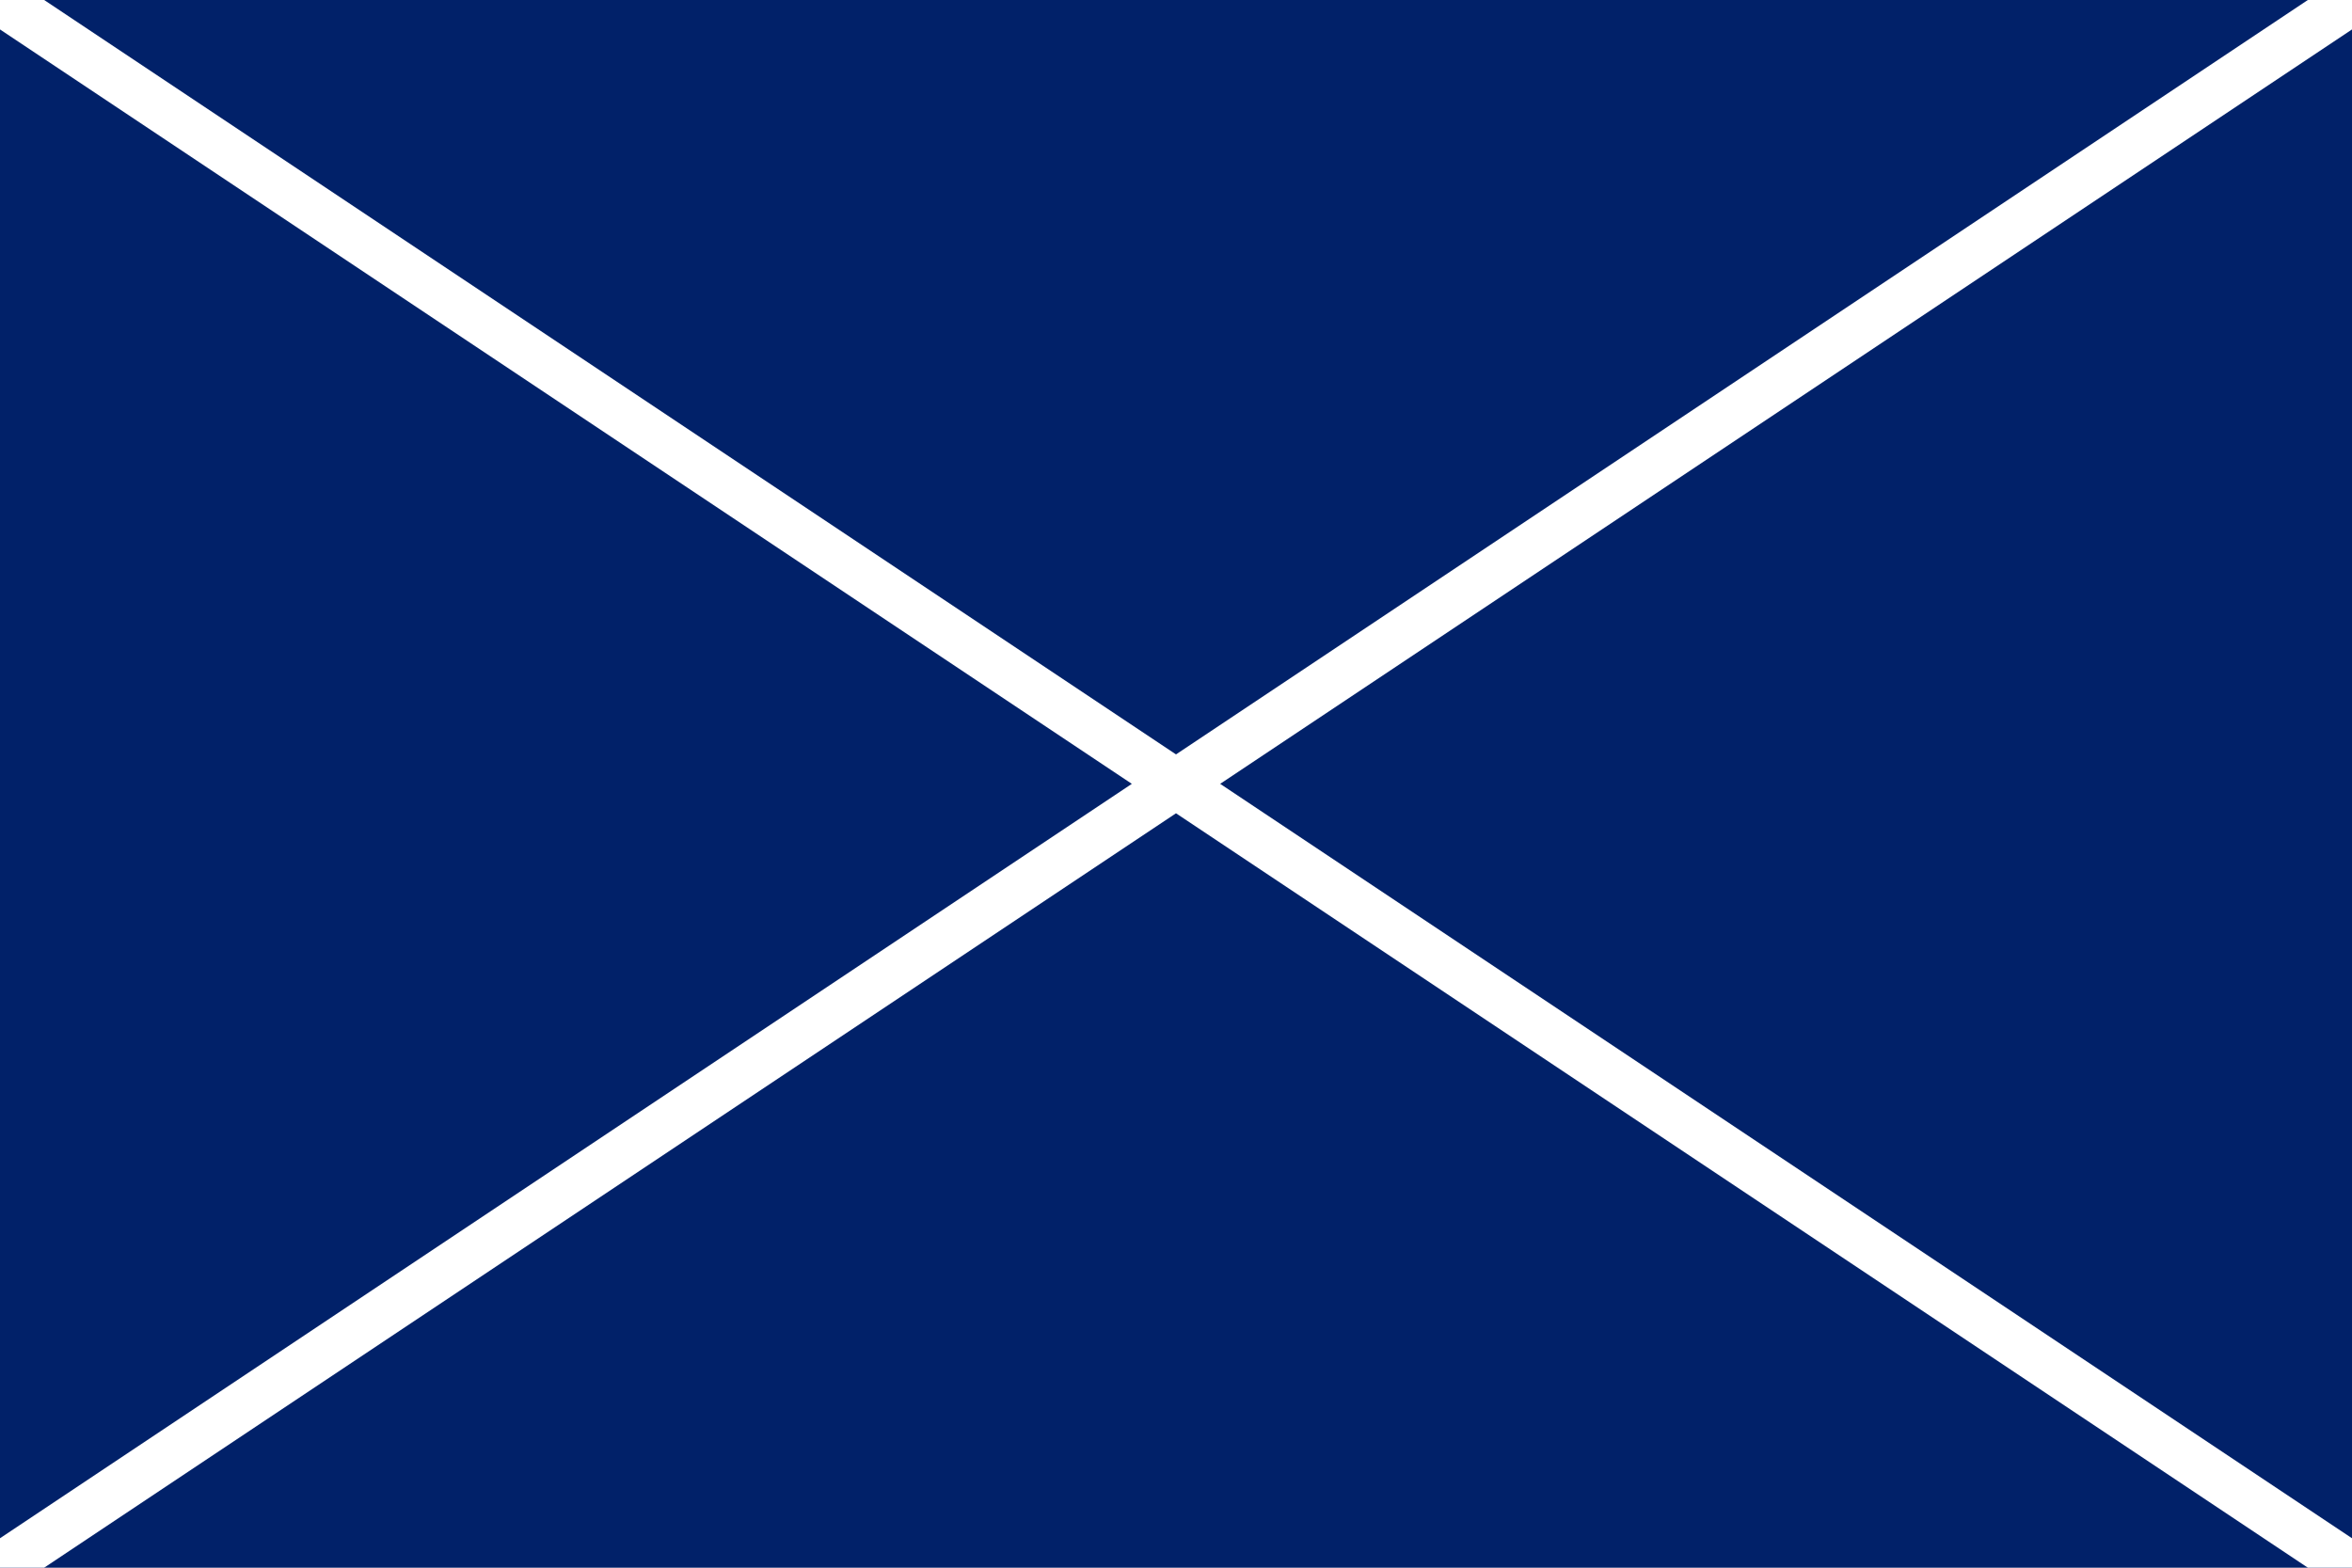
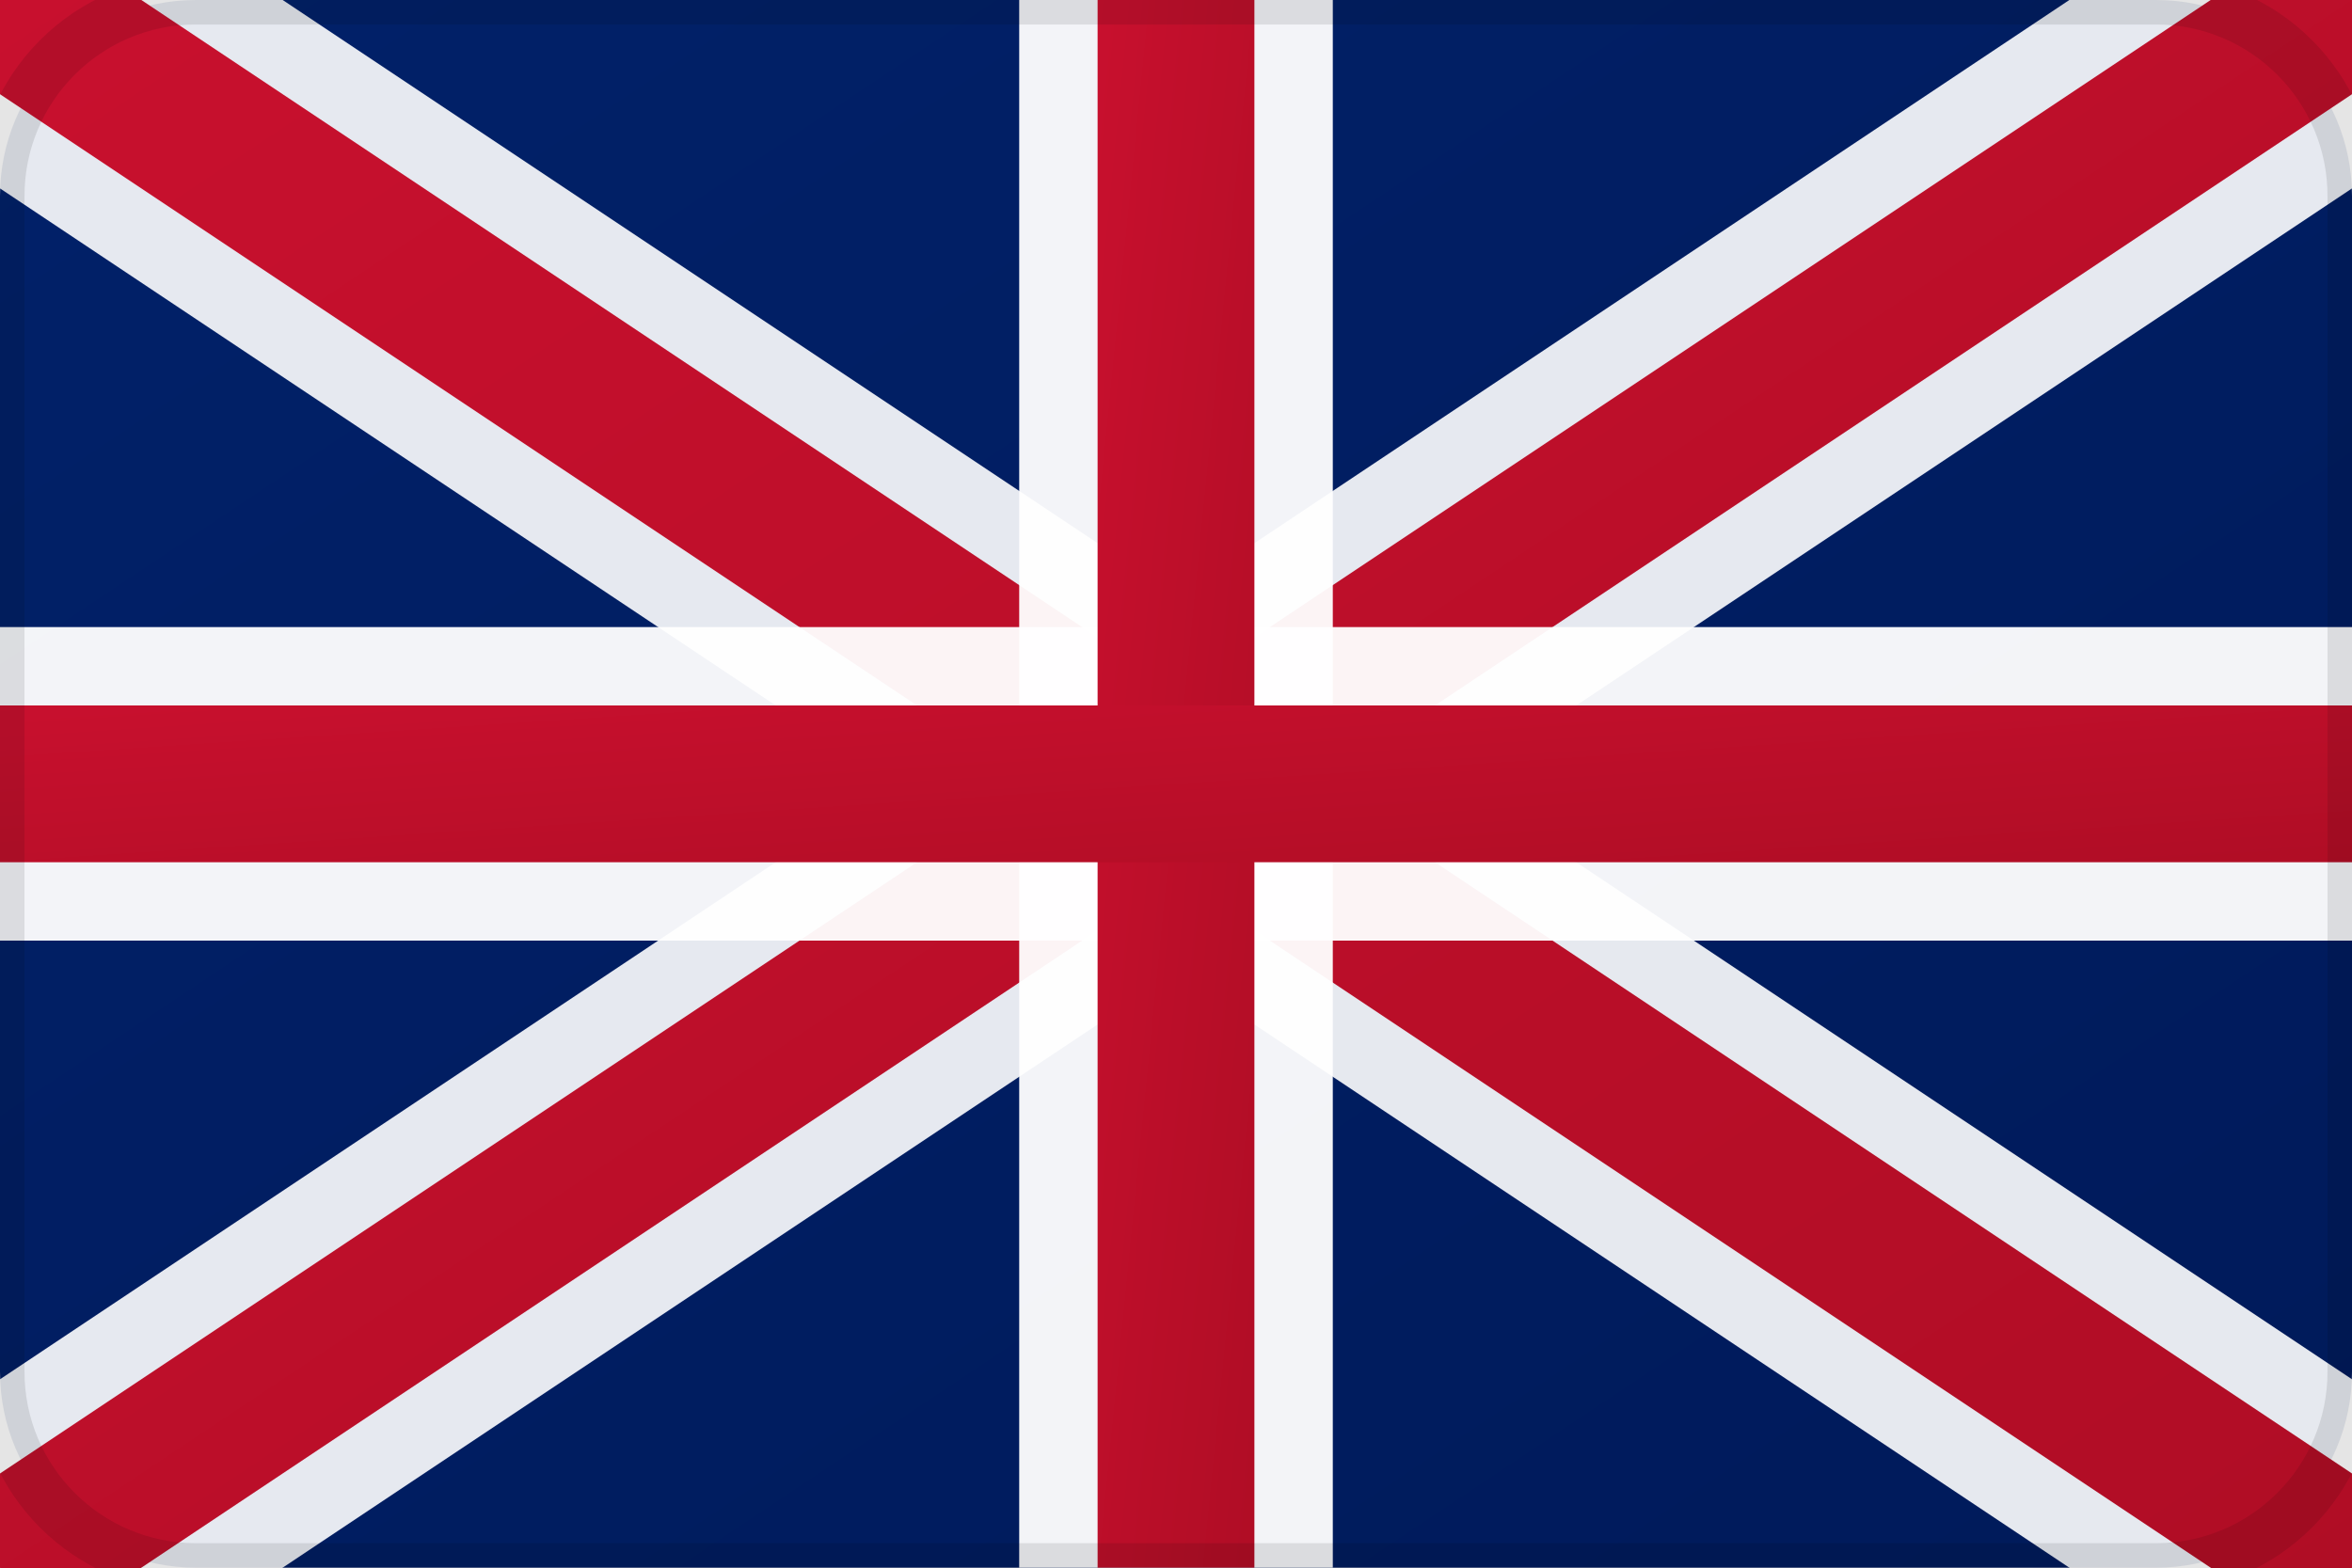
- <svg xmlns="http://www.w3.org/2000/svg" viewBox="0 0 24 16">
-   <g clip-path="url(#a)">
-     <path fill="#012169" d="M0 0h24v16H0z" />
-     <path fill="#FFF" d="m0 0 24 16m0-16L0 16" />
-     <path fill="#C8102E" stroke="#FFF" stroke-width=".5" d="m0 0 24 16m0-16L0 16" />
-     <path fill="#FFF" d="M10 0v16M0 5.5h24M0 10.5h24" />
-     <path fill="#C8102E" d="M11 0v16M0 7h24M0 9h24" />
-   </g>
+ <svg xmlns="http://www.w3.org/2000/svg" viewBox="0 0 24 16" style="border-radius: 3px;">
  <defs>
-     <clipPath id="a">
-       <path fill="#FFF" d="M0 0h24v16H0z" />
-     </clipPath>
+     <linearGradient id="ukBlue" x1="0%" y1="0%" x2="100%" y2="100%">
+       <stop offset="0%" style="stop-color:#012169;stop-opacity:1" />
+       <stop offset="100%" style="stop-color:#001a5a;stop-opacity:1" />
+     </linearGradient>
+     <linearGradient id="ukRed" x1="0%" y1="0%" x2="100%" y2="100%">
+       <stop offset="0%" style="stop-color:#C8102E;stop-opacity:1" />
+       <stop offset="100%" style="stop-color:#b00d25;stop-opacity:1" />
+     </linearGradient>
  </defs>
+   <rect width="24" height="16" fill="url(#ukBlue)" rx="2" />
+   <path d="M0 0 L24 16 M24 0 L0 16" stroke="white" stroke-width="3.2" opacity="0.9" />
+   <path d="M0 0 L24 16 M24 0 L0 16" stroke="url(#ukRed)" stroke-width="1.6" />
+   <rect x="10.4" y="0" width="3.2" height="16" fill="white" opacity="0.95" />
+   <rect x="0" y="6.4" width="24" height="3.2" fill="white" opacity="0.95" />
+   <rect x="11.2" y="0" width="1.6" height="16" fill="url(#ukRed)" />
+   <rect x="0" y="7.2" width="24" height="1.6" fill="url(#ukRed)" />
+   <rect width="24" height="16" fill="none" stroke="rgba(0,0,0,0.1)" stroke-width="0.5" rx="2" />
</svg>
